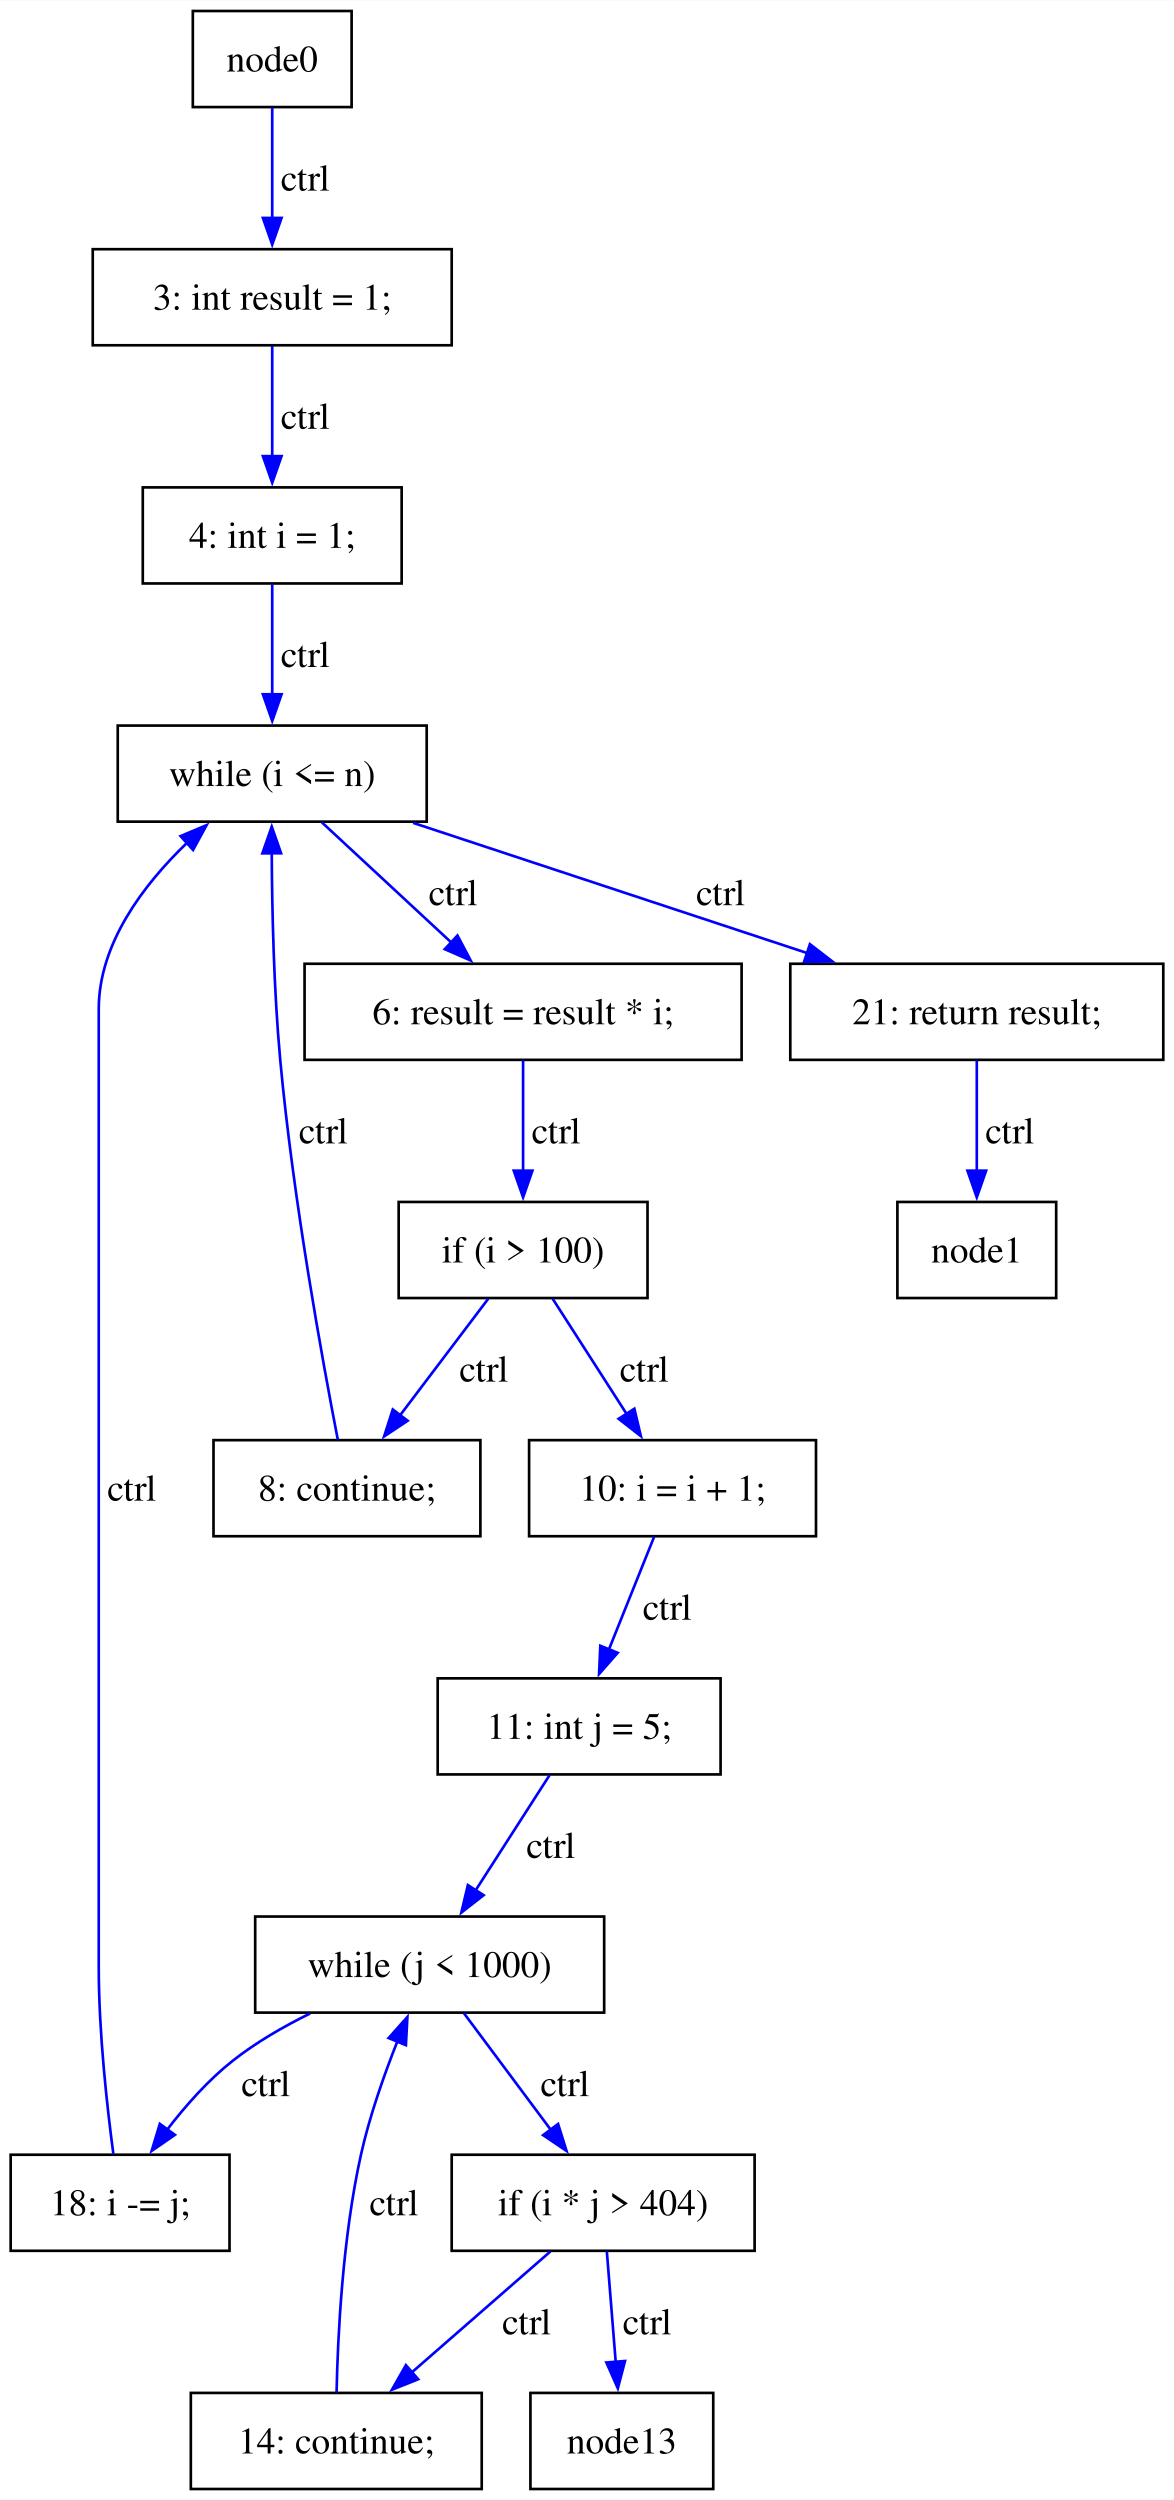
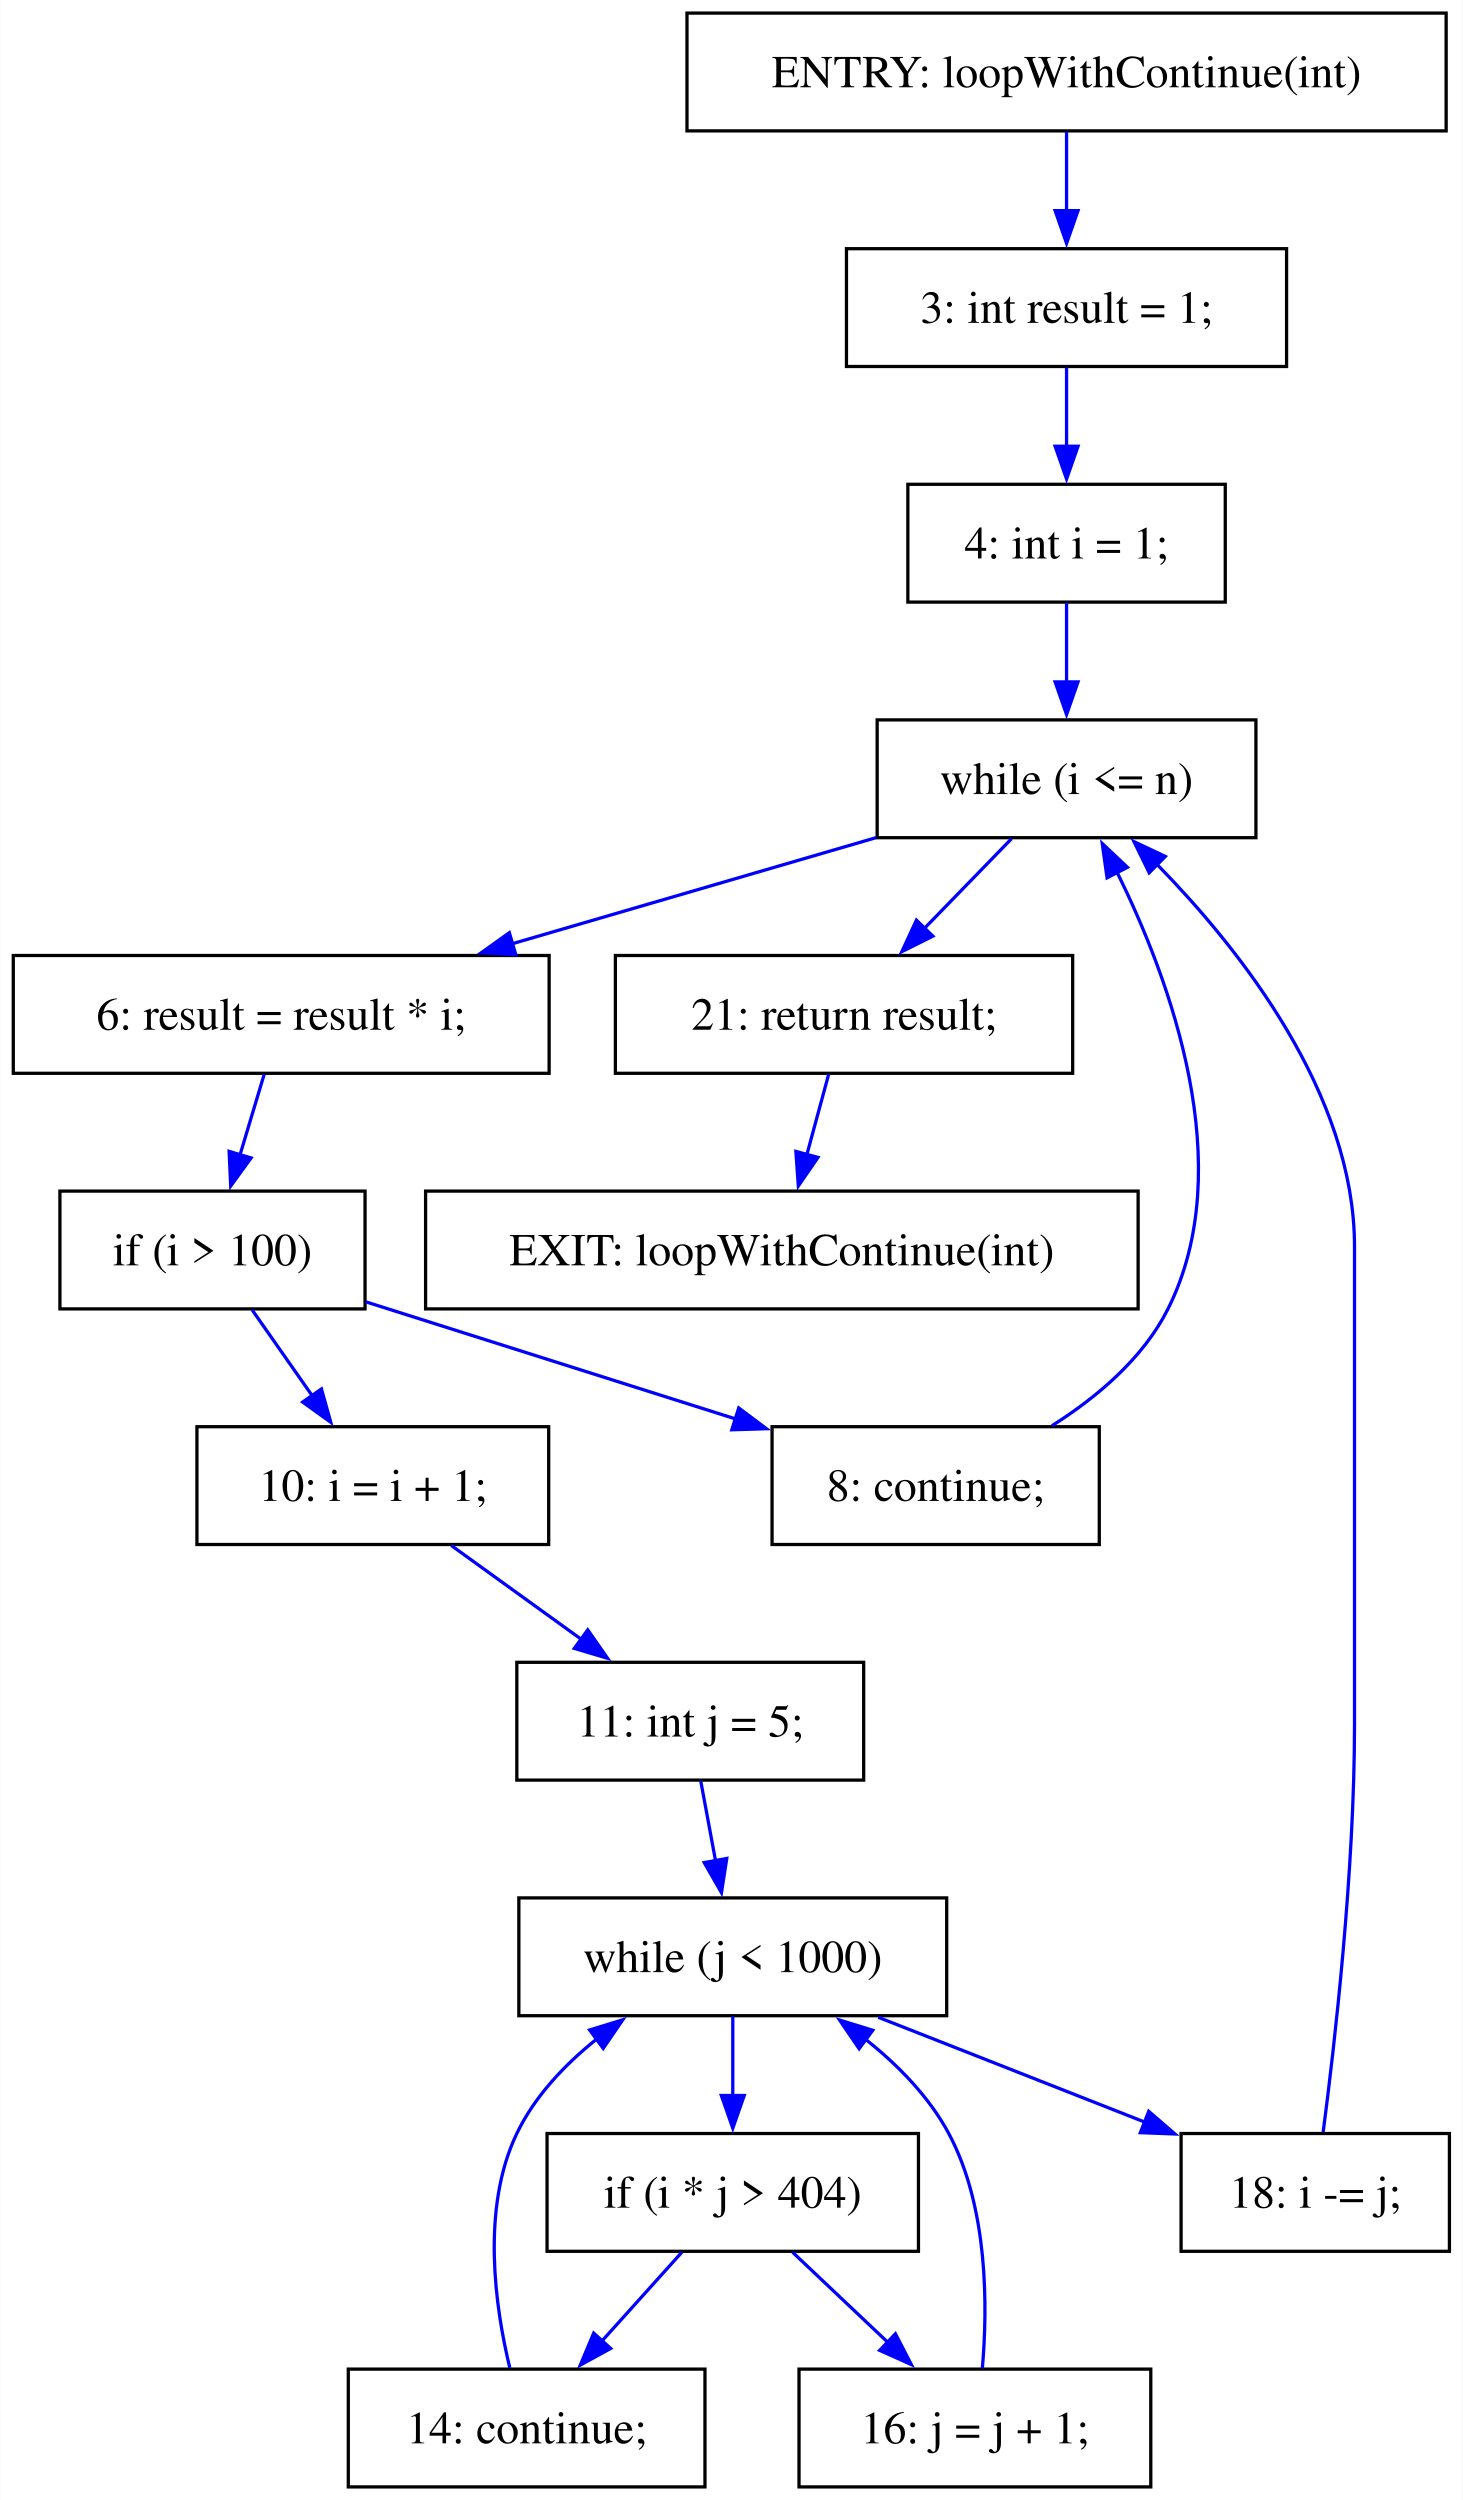
- <svg xmlns="http://www.w3.org/2000/svg" width="440pt" height="937pt" viewBox="0.00 0.00 439.88 936.50">
-   <g id="graph0" class="graph" transform="scale(1 1) rotate(0) translate(4 932.5)">
-     <polygon fill="white" stroke="none" points="-4,4 -4,-932.5 435.88,-932.5 435.88,4 -4,4" />
+ <svg xmlns="http://www.w3.org/2000/svg" width="447pt" height="764pt" viewBox="0.00 0.00 446.88 764.00">
+   <g id="graph0" class="graph" transform="scale(1 1) rotate(0) translate(4 760)">
+     <polygon fill="white" stroke="none" points="-4,4 -4,-760 442.88,-760 442.88,4 -4,4" />
    <g id="node1" class="node">
-       <polygon fill="none" stroke="black" points="165.25,-839.25 30.75,-839.25 30.75,-803.25 165.25,-803.25 165.25,-839.25" />
-       <text text-anchor="middle" x="98" y="-816.58" font-family="Times,serif" font-size="14.00">3: int result = 1;</text>
+       <polygon fill="none" stroke="black" points="437.88,-756 205.88,-756 205.88,-720 437.88,-720 437.88,-756" />
+       <text text-anchor="middle" x="321.88" y="-733.33" font-family="Times,serif" font-size="14.00">ENTRY: loopWithContinue(int)</text>
+     </g>
+     <g id="node3" class="node">
+       <polygon fill="none" stroke="black" points="389.12,-684 254.62,-684 254.62,-648 389.12,-648 389.12,-684" />
+       <text text-anchor="middle" x="321.88" y="-661.33" font-family="Times,serif" font-size="14.00">3: int result = 1;</text>
+     </g>
+     <g id="edge6" class="edge">
+       <path fill="none" stroke="blue" d="M321.88,-719.7C321.88,-712.41 321.88,-703.73 321.88,-695.54" />
+       <polygon fill="blue" stroke="blue" points="325.38,-695.62 321.88,-685.62 318.38,-695.62 325.38,-695.62" />
    </g>
    <g id="node2" class="node">
-       <polygon fill="none" stroke="black" points="146.5,-750 49.5,-750 49.5,-714 146.5,-714 146.5,-750" />
-       <text text-anchor="middle" x="98" y="-727.33" font-family="Times,serif" font-size="14.00">4: int i = 1;</text>
+       <polygon fill="none" stroke="black" points="343.75,-396 126,-396 126,-360 343.75,-360 343.75,-396" />
+       <text text-anchor="middle" x="234.88" y="-373.32" font-family="Times,serif" font-size="14.00">EXIT: loopWithContinue(int)</text>
+     </g>
+     <g id="node4" class="node">
+       <polygon fill="none" stroke="black" points="370.38,-612 273.38,-612 273.38,-576 370.38,-576 370.38,-612" />
+       <text text-anchor="middle" x="321.88" y="-589.33" font-family="Times,serif" font-size="14.00">4: int i = 1;</text>
    </g>
    <g id="edge7" class="edge">
-       <path fill="none" stroke="blue" d="M98,-803.01C98,-791.18 98,-775.2 98,-761.5" />
-       <polygon fill="blue" stroke="blue" points="101.5,-761.72 98,-751.72 94.5,-761.72 101.5,-761.72" />
-       <text text-anchor="middle" x="110.38" y="-771.95" font-family="Times,serif" font-size="14.00">ctrl</text>
+       <path fill="none" stroke="blue" d="M321.88,-647.7C321.88,-640.41 321.88,-631.73 321.88,-623.54" />
+       <polygon fill="blue" stroke="blue" points="325.38,-623.62 321.88,-613.62 318.38,-623.62 325.38,-623.62" />
    </g>
-     <g id="node3" class="node">
-       <polygon fill="none" stroke="black" points="155.88,-660.75 40.12,-660.75 40.12,-624.75 155.88,-624.75 155.88,-660.75" />
-       <text text-anchor="middle" x="98" y="-638.08" font-family="Times,serif" font-size="14.00">while (i &lt;= n)</text>
+     <g id="node5" class="node">
+       <polygon fill="none" stroke="black" points="379.75,-540 264,-540 264,-504 379.75,-504 379.75,-540" />
+       <text text-anchor="middle" x="321.88" y="-517.33" font-family="Times,serif" font-size="14.00">while (i &lt;= n)</text>
    </g>
    <g id="edge8" class="edge">
-       <path fill="none" stroke="blue" d="M98,-713.76C98,-701.93 98,-685.95 98,-672.25" />
-       <polygon fill="blue" stroke="blue" points="101.5,-672.47 98,-662.47 94.5,-672.47 101.5,-672.47" />
-       <text text-anchor="middle" x="110.38" y="-682.7" font-family="Times,serif" font-size="14.00">ctrl</text>
+       <path fill="none" stroke="blue" d="M321.88,-575.7C321.88,-568.41 321.88,-559.73 321.88,-551.54" />
+       <polygon fill="blue" stroke="blue" points="325.38,-551.62 321.88,-541.62 318.38,-551.62 325.38,-551.62" />
    </g>
-     <g id="node4" class="node">
-       <polygon fill="none" stroke="black" points="273.88,-571.5 110.12,-571.5 110.12,-535.5 273.88,-535.5 273.88,-571.5" />
-       <text text-anchor="middle" x="192" y="-548.83" font-family="Times,serif" font-size="14.00">6: result = result * i;</text>
+     <g id="node6" class="node">
+       <polygon fill="none" stroke="black" points="163.75,-468 0,-468 0,-432 163.75,-432 163.75,-468" />
+       <text text-anchor="middle" x="81.88" y="-445.32" font-family="Times,serif" font-size="14.00">6: result = result * i;</text>
    </g>
    <g id="edge5" class="edge">
-       <path fill="none" stroke="blue" d="M116.57,-624.51C130.48,-611.61 149.7,-593.76 165.26,-579.32" />
-       <polygon fill="blue" stroke="blue" points="167.41,-582.1 172.36,-572.73 162.65,-576.97 167.41,-582.1" />
-       <text text-anchor="middle" x="165.79" y="-593.45" font-family="Times,serif" font-size="14.00">ctrl</text>
+       <path fill="none" stroke="blue" d="M263.78,-504.05C230.21,-494.26 187.74,-481.88 152.29,-471.54" />
+       <polygon fill="blue" stroke="blue" points="153.56,-468.26 142.98,-468.82 151.6,-474.98 153.56,-468.26" />
+     </g>
+     <g id="node16" class="node">
+       <polygon fill="none" stroke="black" points="323.75,-468 184,-468 184,-432 323.75,-432 323.75,-468" />
+       <text text-anchor="middle" x="253.88" y="-445.32" font-family="Times,serif" font-size="14.00">21: return result;</text>
+     </g>
+     <g id="edge9" class="edge">
+       <path fill="none" stroke="blue" d="M305.07,-503.7C297,-495.39 287.17,-485.28 278.3,-476.14" />
+       <polygon fill="blue" stroke="blue" points="281.02,-473.92 271.55,-469.19 276,-478.8 281.02,-473.92" />
+     </g>
+     <g id="node7" class="node">
+       <polygon fill="none" stroke="black" points="107.5,-396 14.25,-396 14.25,-360 107.5,-360 107.5,-396" />
+       <text text-anchor="middle" x="60.88" y="-373.32" font-family="Times,serif" font-size="14.00">if (i &gt; 100)</text>
+     </g>
+     <g id="edge10" class="edge">
+       <path fill="none" stroke="blue" d="M76.68,-431.7C74.45,-424.24 71.77,-415.32 69.26,-406.97" />
+       <polygon fill="blue" stroke="blue" points="72.67,-406.13 66.44,-397.55 65.96,-408.14 72.67,-406.13" />
+     </g>
+     <g id="node8" class="node">
+       <polygon fill="none" stroke="black" points="331.88,-324 231.88,-324 231.88,-288 331.88,-288 331.88,-324" />
+       <text text-anchor="middle" x="281.88" y="-301.32" font-family="Times,serif" font-size="14.00">8: continue;</text>
+     </g>
+     <g id="edge1" class="edge">
+       <path fill="none" stroke="blue" d="M107.74,-362.15C140.7,-351.72 185.11,-337.65 220.83,-326.34" />
+       <polygon fill="blue" stroke="blue" points="221.7,-329.73 230.17,-323.38 219.58,-323.06 221.7,-329.73" />
+     </g>
+     <g id="node9" class="node">
+       <polygon fill="none" stroke="black" points="163.62,-324 56.12,-324 56.12,-288 163.62,-288 163.62,-324" />
+       <text text-anchor="middle" x="109.88" y="-301.32" font-family="Times,serif" font-size="14.00">10: i = i + 1;</text>
+     </g>
+     <g id="edge4" class="edge">
+       <path fill="none" stroke="blue" d="M72.99,-359.7C78.57,-351.73 85.31,-342.1 91.49,-333.26" />
+       <polygon fill="blue" stroke="blue" points="94.17,-335.54 97.03,-325.34 88.43,-331.53 94.17,-335.54" />
+     </g>
+     <g id="edge11" class="edge">
+       <path fill="none" stroke="blue" d="M317.41,-324.29C331.12,-332.96 345.29,-344.87 352.88,-360 374.63,-403.4 353.64,-460.42 337.21,-493.66" />
+       <polygon fill="blue" stroke="blue" points="334.26,-491.74 332.78,-502.23 340.48,-494.95 334.26,-491.74" />
+     </g>
+     <g id="node10" class="node">
+       <polygon fill="none" stroke="black" points="259.88,-252 153.88,-252 153.88,-216 259.88,-216 259.88,-252" />
+       <text text-anchor="middle" x="206.88" y="-229.32" font-family="Times,serif" font-size="14.00">11: int j = 5;</text>
+     </g>
+     <g id="edge12" class="edge">
+       <path fill="none" stroke="blue" d="M133.85,-287.7C145.86,-279.03 160.59,-268.4 173.67,-258.96" />
+       <polygon fill="blue" stroke="blue" points="175.55,-261.92 181.61,-253.23 171.45,-256.25 175.55,-261.92" />
+     </g>
+     <g id="node11" class="node">
+       <polygon fill="none" stroke="black" points="285.25,-180 154.5,-180 154.5,-144 285.25,-144 285.25,-180" />
+       <text text-anchor="middle" x="219.88" y="-157.32" font-family="Times,serif" font-size="14.00">while (j &lt; 1000)</text>
+     </g>
+     <g id="edge13" class="edge">
+       <path fill="none" stroke="blue" d="M210.09,-215.7C211.46,-208.32 213.09,-199.52 214.63,-191.25" />
+       <polygon fill="blue" stroke="blue" points="218.04,-192.06 216.42,-181.59 211.15,-190.79 218.04,-192.06" />
+     </g>
+     <g id="node12" class="node">
+       <polygon fill="none" stroke="black" points="276.62,-108 163.12,-108 163.12,-72 276.62,-72 276.62,-108" />
+       <text text-anchor="middle" x="219.88" y="-85.33" font-family="Times,serif" font-size="14.00">if (i * j &gt; 404)</text>
+     </g>
+     <g id="edge3" class="edge">
+       <path fill="none" stroke="blue" d="M219.88,-143.7C219.88,-136.41 219.88,-127.73 219.88,-119.54" />
+       <polygon fill="blue" stroke="blue" points="223.38,-119.62 219.88,-109.62 216.38,-119.62 223.38,-119.62" />
+     </g>
+     <g id="node15" class="node">
+       <polygon fill="none" stroke="black" points="438.88,-108 356.88,-108 356.88,-72 438.88,-72 438.88,-108" />
+       <text text-anchor="middle" x="397.88" y="-85.33" font-family="Times,serif" font-size="14.00">18: i -= j;</text>
+     </g>
+     <g id="edge14" class="edge">
+       <path fill="none" stroke="blue" d="M264.33,-143.52C289.13,-133.76 320.14,-121.57 346.04,-111.38" />
+       <polygon fill="blue" stroke="blue" points="346.99,-114.77 355.02,-107.85 344.43,-108.26 346.99,-114.77" />
    </g>
    <g id="node13" class="node">
-       <polygon fill="none" stroke="black" points="431.88,-571.5 292.12,-571.5 292.12,-535.5 431.88,-535.5 431.88,-571.5" />
-       <text text-anchor="middle" x="362" y="-548.83" font-family="Times,serif" font-size="14.00">21: return result;</text>
-     </g>
-     <g id="edge9" class="edge">
-       <path fill="none" stroke="blue" d="M150.79,-624.3C193.33,-610.25 253.28,-590.43 298.45,-575.5" />
-       <polygon fill="blue" stroke="blue" points="299.47,-578.85 307.86,-572.39 297.27,-572.21 299.47,-578.85" />
-       <text text-anchor="middle" x="266.02" y="-593.45" font-family="Times,serif" font-size="14.00">ctrl</text>
-     </g>
-     <g id="node5" class="node">
-       <polygon fill="none" stroke="black" points="238.62,-482.25 145.38,-482.25 145.38,-446.25 238.62,-446.25 238.62,-482.25" />
-       <text text-anchor="middle" x="192" y="-459.57" font-family="Times,serif" font-size="14.00">if (i &gt; 100)</text>
-     </g>
-     <g id="edge10" class="edge">
-       <path fill="none" stroke="blue" d="M192,-535.26C192,-523.43 192,-507.45 192,-493.75" />
-       <polygon fill="blue" stroke="blue" points="195.5,-493.97 192,-483.97 188.5,-493.97 195.5,-493.97" />
-       <text text-anchor="middle" x="204.38" y="-504.2" font-family="Times,serif" font-size="14.00">ctrl</text>
-     </g>
-     <g id="node6" class="node">
-       <polygon fill="none" stroke="black" points="176,-393 76,-393 76,-357 176,-357 176,-393" />
-       <text text-anchor="middle" x="126" y="-370.32" font-family="Times,serif" font-size="14.00">8: continue;</text>
-     </g>
-     <g id="edge1" class="edge">
-       <path fill="none" stroke="blue" d="M178.96,-446.01C169.47,-433.46 156.45,-416.25 145.69,-402.03" />
-       <polygon fill="blue" stroke="blue" points="148.75,-400.27 139.93,-394.41 143.17,-404.5 148.75,-400.27" />
-       <text text-anchor="middle" x="177.29" y="-414.95" font-family="Times,serif" font-size="14.00">ctrl</text>
-     </g>
-     <g id="node7" class="node">
-       <polygon fill="none" stroke="black" points="301.75,-393 194.25,-393 194.25,-357 301.75,-357 301.75,-393" />
-       <text text-anchor="middle" x="248" y="-370.32" font-family="Times,serif" font-size="14.00">10: i = i + 1;</text>
-     </g>
-     <g id="edge4" class="edge">
-       <path fill="none" stroke="blue" d="M203.06,-446.01C210.96,-433.7 221.75,-416.91 230.77,-402.85" />
-       <polygon fill="blue" stroke="blue" points="233.69,-404.78 236.14,-394.48 227.79,-401 233.69,-404.78" />
-       <text text-anchor="middle" x="237.39" y="-414.95" font-family="Times,serif" font-size="14.00">ctrl</text>
-     </g>
-     <g id="edge11" class="edge">
-       <path fill="none" stroke="blue" d="M122.58,-393.14C116.93,-422.26 105.81,-483.31 101,-535.5 98.58,-561.74 97.93,-591.76 97.82,-613.18" />
-       <polygon fill="blue" stroke="blue" points="94.32,-612.89 97.82,-622.9 101.32,-612.9 94.32,-612.89" />
-       <text text-anchor="middle" x="117.14" y="-504.2" font-family="Times,serif" font-size="14.00">ctrl</text>
-     </g>
-     <g id="node8" class="node">
-       <polygon fill="none" stroke="black" points="266,-303.75 160,-303.75 160,-267.75 266,-267.75 266,-303.75" />
-       <text text-anchor="middle" x="213" y="-281.07" font-family="Times,serif" font-size="14.00">11: int j = 5;</text>
-     </g>
-     <g id="edge12" class="edge">
-       <path fill="none" stroke="blue" d="M241.09,-356.76C236.24,-344.69 229.67,-328.31 224.1,-314.42" />
-       <polygon fill="blue" stroke="blue" points="227.44,-313.33 220.46,-305.36 220.94,-315.94 227.44,-313.33" />
-       <text text-anchor="middle" x="246.01" y="-325.7" font-family="Times,serif" font-size="14.00">ctrl</text>
-     </g>
-     <g id="node9" class="node">
-       <polygon fill="none" stroke="black" points="222.38,-214.5 91.62,-214.5 91.62,-178.5 222.38,-178.5 222.38,-214.5" />
-       <text text-anchor="middle" x="157" y="-191.82" font-family="Times,serif" font-size="14.00">while (j &lt; 1000)</text>
-     </g>
-     <g id="edge13" class="edge">
-       <path fill="none" stroke="blue" d="M201.94,-267.51C194.04,-255.2 183.25,-238.41 174.23,-224.35" />
-       <polygon fill="blue" stroke="blue" points="177.21,-222.5 168.86,-215.98 171.31,-226.28 177.21,-222.5" />
-       <text text-anchor="middle" x="202.39" y="-236.45" font-family="Times,serif" font-size="14.00">ctrl</text>
-     </g>
-     <g id="node10" class="node">
-       <polygon fill="none" stroke="black" points="278.75,-125.25 165.25,-125.25 165.25,-89.25 278.75,-89.25 278.75,-125.25" />
-       <text text-anchor="middle" x="222" y="-102.58" font-family="Times,serif" font-size="14.00">if (i * j &gt; 404)</text>
-     </g>
-     <g id="edge3" class="edge">
-       <path fill="none" stroke="blue" d="M169.84,-178.26C179.19,-165.71 192.01,-148.5 202.61,-134.28" />
-       <polygon fill="blue" stroke="blue" points="205.11,-136.78 208.28,-126.67 199.5,-132.59 205.11,-136.78" />
-       <text text-anchor="middle" x="207.7" y="-147.2" font-family="Times,serif" font-size="14.00">ctrl</text>
-     </g>
-     <g id="node12" class="node">
-       <polygon fill="none" stroke="black" points="82,-125.25 0,-125.25 0,-89.25 82,-89.25 82,-125.25" />
-       <text text-anchor="middle" x="41" y="-102.58" font-family="Times,serif" font-size="14.00">18: i -= j;</text>
-     </g>
-     <g id="edge14" class="edge">
-       <path fill="none" stroke="blue" d="M112.21,-178.19C102.17,-173.26 91.94,-167.34 83.25,-160.5 74,-153.22 65.47,-143.55 58.54,-134.52" />
-       <polygon fill="blue" stroke="blue" points="61.54,-132.7 52.82,-126.68 55.89,-136.82 61.54,-132.7" />
-       <text text-anchor="middle" x="95.62" y="-147.2" font-family="Times,serif" font-size="14.00">ctrl</text>
-     </g>
-     <g id="node11" class="node">
-       <polygon fill="none" stroke="black" points="176.5,-36 67.5,-36 67.5,0 176.5,0 176.5,-36" />
-       <text text-anchor="middle" x="122" y="-13.32" font-family="Times,serif" font-size="14.00">14: continue;</text>
+       <polygon fill="none" stroke="black" points="211.38,-36 102.38,-36 102.38,0 211.38,0 211.38,-36" />
+       <text text-anchor="middle" x="156.88" y="-13.32" font-family="Times,serif" font-size="14.00">14: continue;</text>
    </g>
    <g id="edge2" class="edge">
-       <path fill="none" stroke="blue" d="M202.24,-89.01C187.31,-75.99 166.62,-57.93 149.99,-43.42" />
-       <polygon fill="blue" stroke="blue" points="152.69,-41.13 142.86,-37.2 148.09,-46.41 152.69,-41.13" />
-       <text text-anchor="middle" x="193.33" y="-57.95" font-family="Times,serif" font-size="14.00">ctrl</text>
+       <path fill="none" stroke="blue" d="M204.3,-71.7C196.9,-63.47 187.91,-53.48 179.75,-44.42" />
+       <polygon fill="blue" stroke="blue" points="182.57,-42.32 173.28,-37.23 177.37,-47 182.57,-42.32" />
    </g>
-     <g id="node15" class="node">
-       <polygon fill="none" stroke="black" points="263.25,-36 194.75,-36 194.75,0 263.25,0 263.25,-36" />
-       <text text-anchor="middle" x="229" y="-13.32" font-family="Times,serif" font-size="14.00">node13</text>
+     <g id="node14" class="node">
+       <polygon fill="none" stroke="black" points="347.62,-36 240.12,-36 240.12,0 347.62,0 347.62,-36" />
+       <text text-anchor="middle" x="293.88" y="-13.32" font-family="Times,serif" font-size="14.00">16: j = j + 1;</text>
    </g>
    <g id="edge16" class="edge">
-       <path fill="none" stroke="blue" d="M223.38,-89.01C224.33,-77.18 225.61,-61.2 226.71,-47.5" />
-       <polygon fill="blue" stroke="blue" points="230.19,-47.96 227.5,-37.71 223.21,-47.4 230.19,-47.96" />
-       <text text-anchor="middle" x="238.5" y="-57.95" font-family="Times,serif" font-size="14.00">ctrl</text>
+       <path fill="none" stroke="blue" d="M238.17,-71.7C246.97,-63.37 257.7,-53.22 267.37,-44.07" />
+       <polygon fill="blue" stroke="blue" points="269.58,-46.8 274.44,-37.39 264.77,-41.72 269.58,-46.8" />
    </g>
    <g id="edge15" class="edge">
-       <path fill="none" stroke="blue" d="M122.11,-36.14C122.55,-57.32 124.37,-94.34 131.25,-125.25 134.46,-139.67 139.9,-155.13 144.95,-167.87" />
-       <polygon fill="blue" stroke="blue" points="141.61,-168.96 148.65,-176.88 148.09,-166.3 141.61,-168.96" />
-       <text text-anchor="middle" x="143.62" y="-102.58" font-family="Times,serif" font-size="14.00">ctrl</text>
+       <path fill="none" stroke="blue" d="M151.74,-36.36C147.23,-55.04 142.91,-85.14 153.88,-108 159.32,-119.36 168.53,-129.06 178.36,-136.93" />
+       <polygon fill="blue" stroke="blue" points="176.13,-139.64 186.26,-142.75 180.28,-134 176.13,-139.64" />
    </g>
    <g id="edge17" class="edge">
-       <path fill="none" stroke="blue" d="M38.47,-125.59C36.12,-143.16 33,-171.16 33,-195.5 33,-554.5 33,-554.5 33,-554.5 33,-578.95 49.62,-600.98 66.05,-616.79" />
-       <polygon fill="blue" stroke="blue" points="63.65,-619.34 73.41,-623.45 68.34,-614.15 63.65,-619.34" />
-       <text text-anchor="middle" x="45.38" y="-370.32" font-family="Times,serif" font-size="14.00">ctrl</text>
-     </g>
-     <g id="node16" class="node">
-       <polygon fill="none" stroke="black" points="391.75,-482.25 332.25,-482.25 332.25,-446.25 391.75,-446.25 391.75,-482.25" />
-       <text text-anchor="middle" x="362" y="-459.57" font-family="Times,serif" font-size="14.00">node1</text>
+       <path fill="none" stroke="blue" d="M296.14,-36.19C297.79,-54.99 297.97,-85.44 285.88,-108 279.87,-119.21 270.39,-128.89 260.46,-136.8" />
+       <polygon fill="blue" stroke="blue" points="258.49,-133.91 252.52,-142.67 262.65,-139.54 258.49,-133.91" />
    </g>
    <g id="edge18" class="edge">
-       <path fill="none" stroke="blue" d="M362,-535.26C362,-523.43 362,-507.45 362,-493.75" />
-       <polygon fill="blue" stroke="blue" points="365.5,-493.97 362,-483.97 358.5,-493.97 365.5,-493.97" />
-       <text text-anchor="middle" x="374.38" y="-504.2" font-family="Times,serif" font-size="14.00">ctrl</text>
+       <path fill="none" stroke="blue" d="M400.3,-108.45C403.81,-135.2 409.88,-187.97 409.88,-233 409.88,-379 409.88,-379 409.88,-379 409.88,-425.58 375.23,-469.61 349.42,-495.95" />
+       <polygon fill="blue" stroke="blue" points="347.14,-493.28 342.48,-502.8 352.06,-498.27 347.14,-493.28" />
    </g>
-     <g id="node14" class="node">
-       <polygon fill="none" stroke="black" points="127.75,-928.5 68.25,-928.5 68.25,-892.5 127.75,-892.5 127.75,-928.5" />
-       <text text-anchor="middle" x="98" y="-905.83" font-family="Times,serif" font-size="14.00">node0</text>
-     </g>
-     <g id="edge6" class="edge">
-       <path fill="none" stroke="blue" d="M98,-892.26C98,-880.43 98,-864.45 98,-850.75" />
-       <polygon fill="blue" stroke="blue" points="101.5,-850.97 98,-840.97 94.5,-850.97 101.5,-850.97" />
-       <text text-anchor="middle" x="110.38" y="-861.2" font-family="Times,serif" font-size="14.00">ctrl</text>
+     <g id="edge19" class="edge">
+       <path fill="none" stroke="blue" d="M249.18,-431.7C247.15,-424.24 244.73,-415.32 242.47,-406.97" />
+       <polygon fill="blue" stroke="blue" points="245.91,-406.3 239.91,-397.57 239.16,-408.13 245.91,-406.3" />
    </g>
  </g>
</svg>
